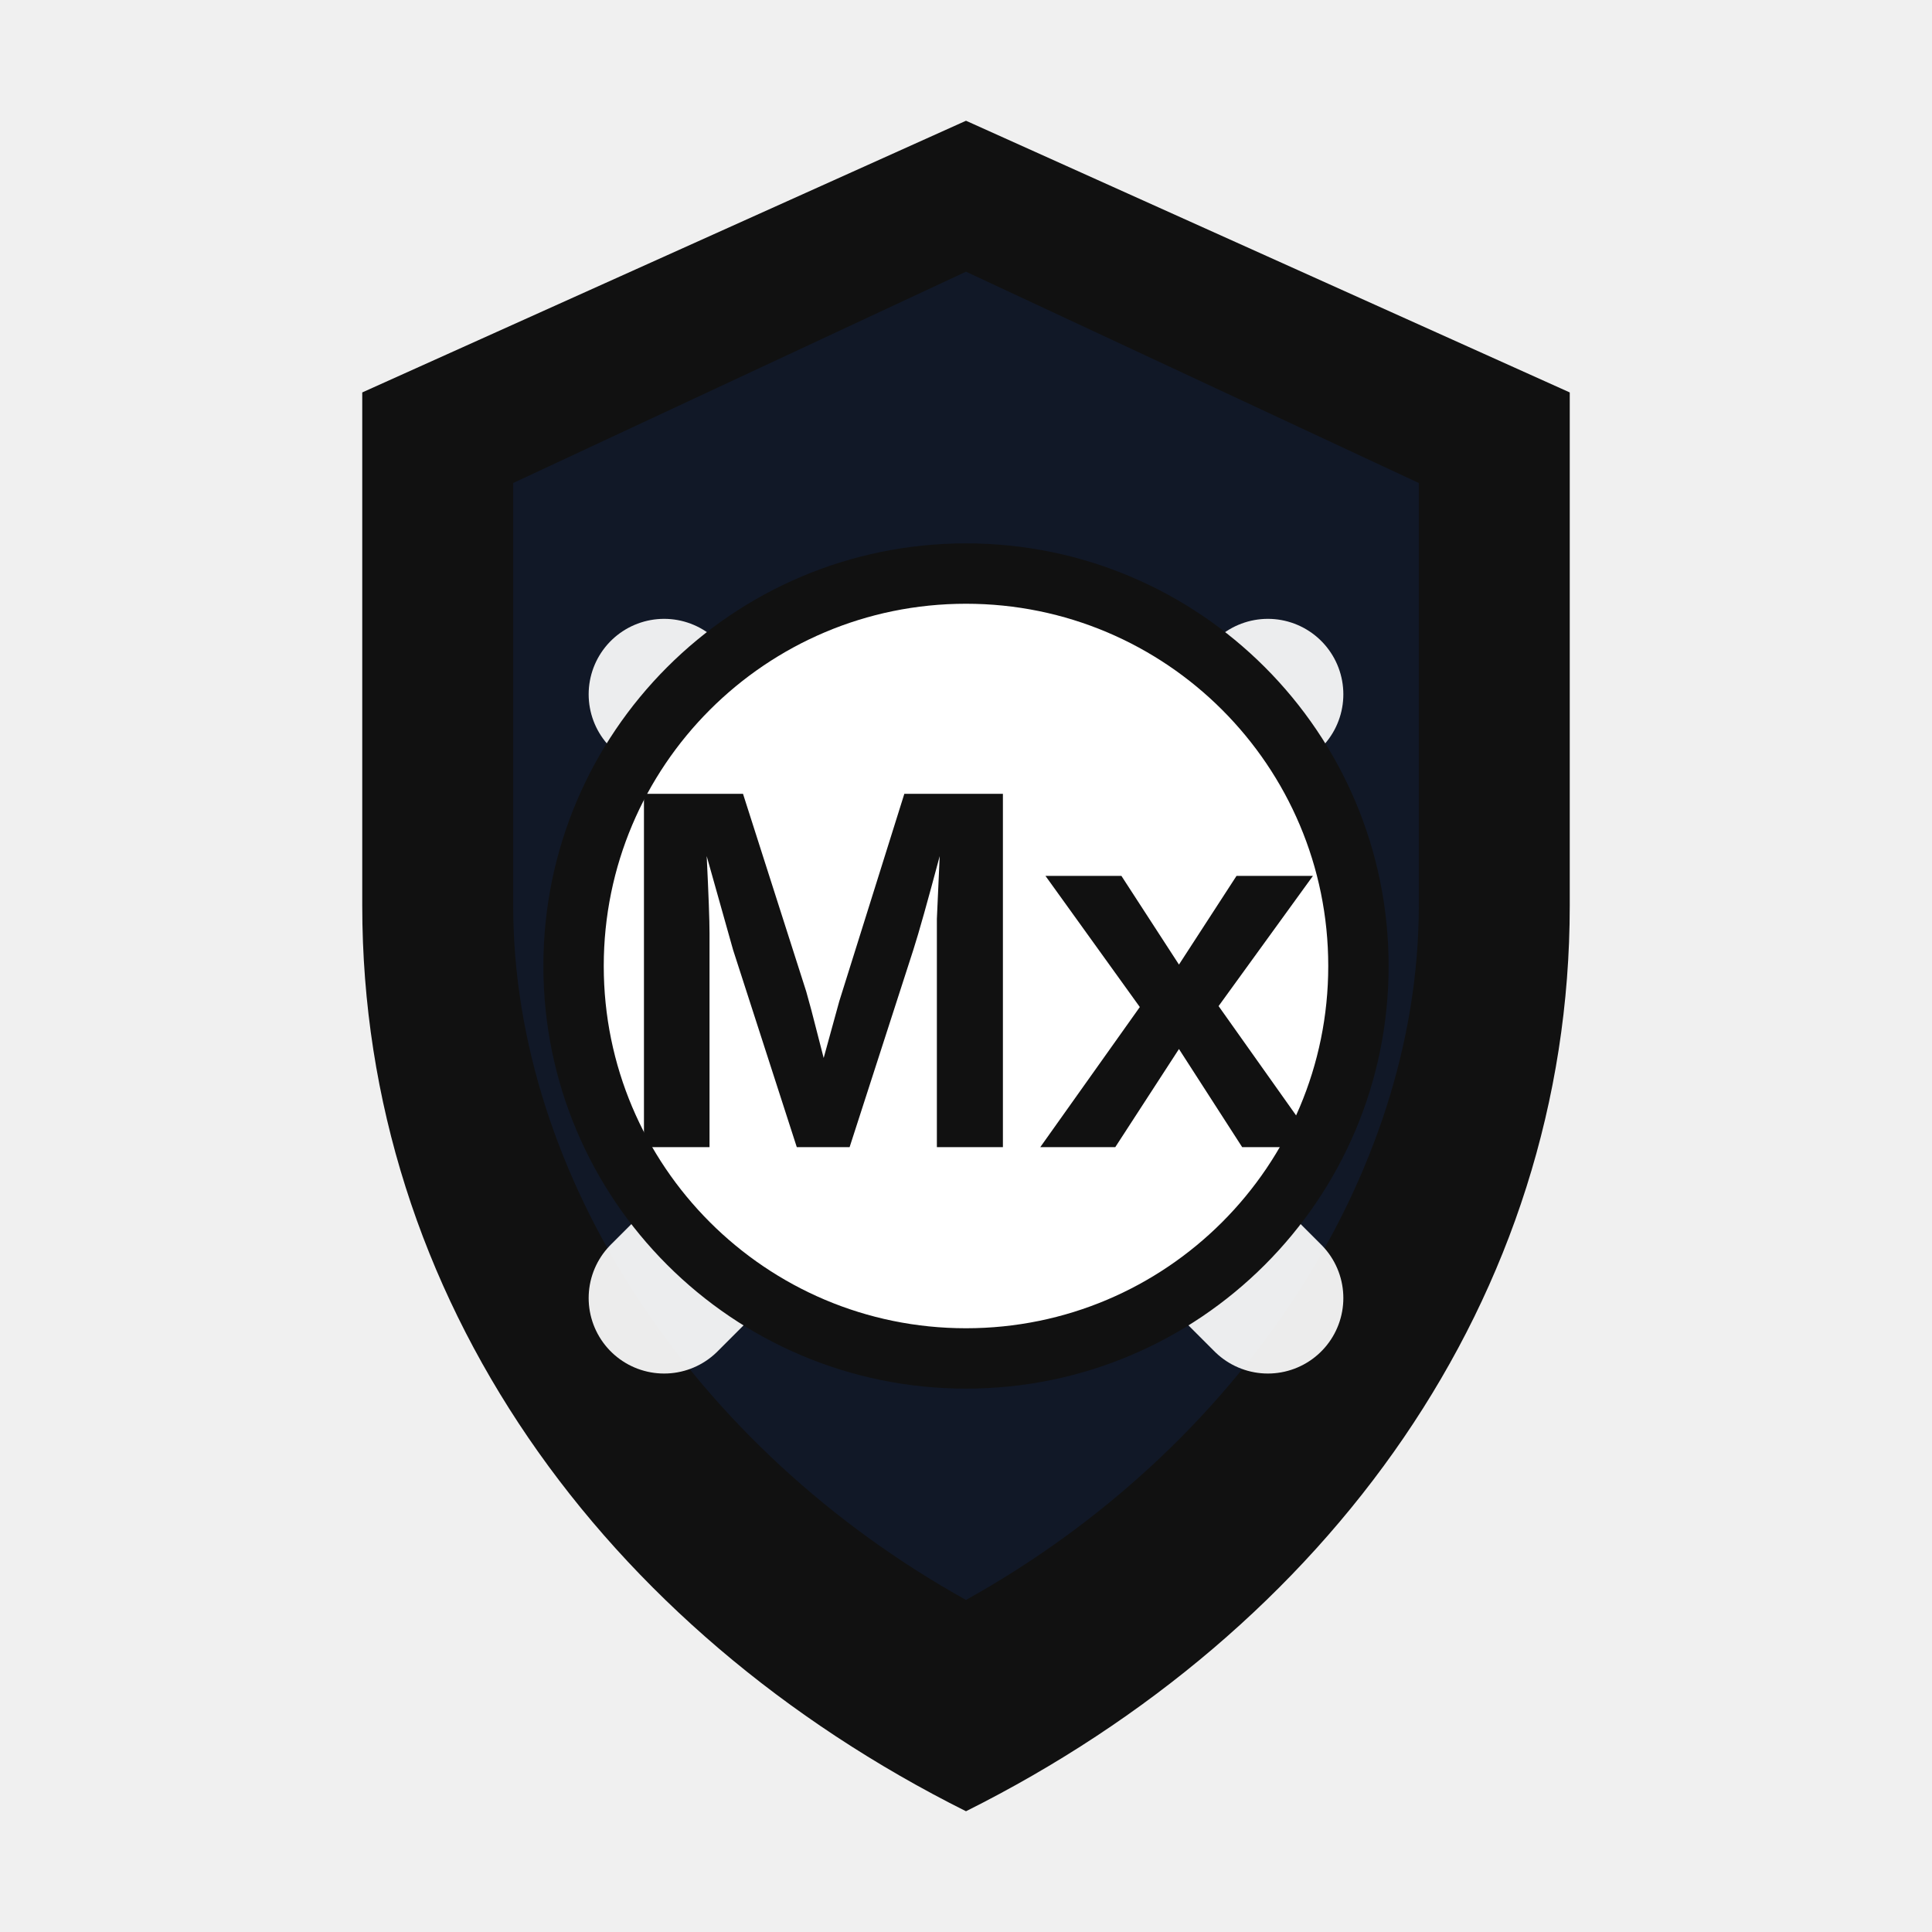
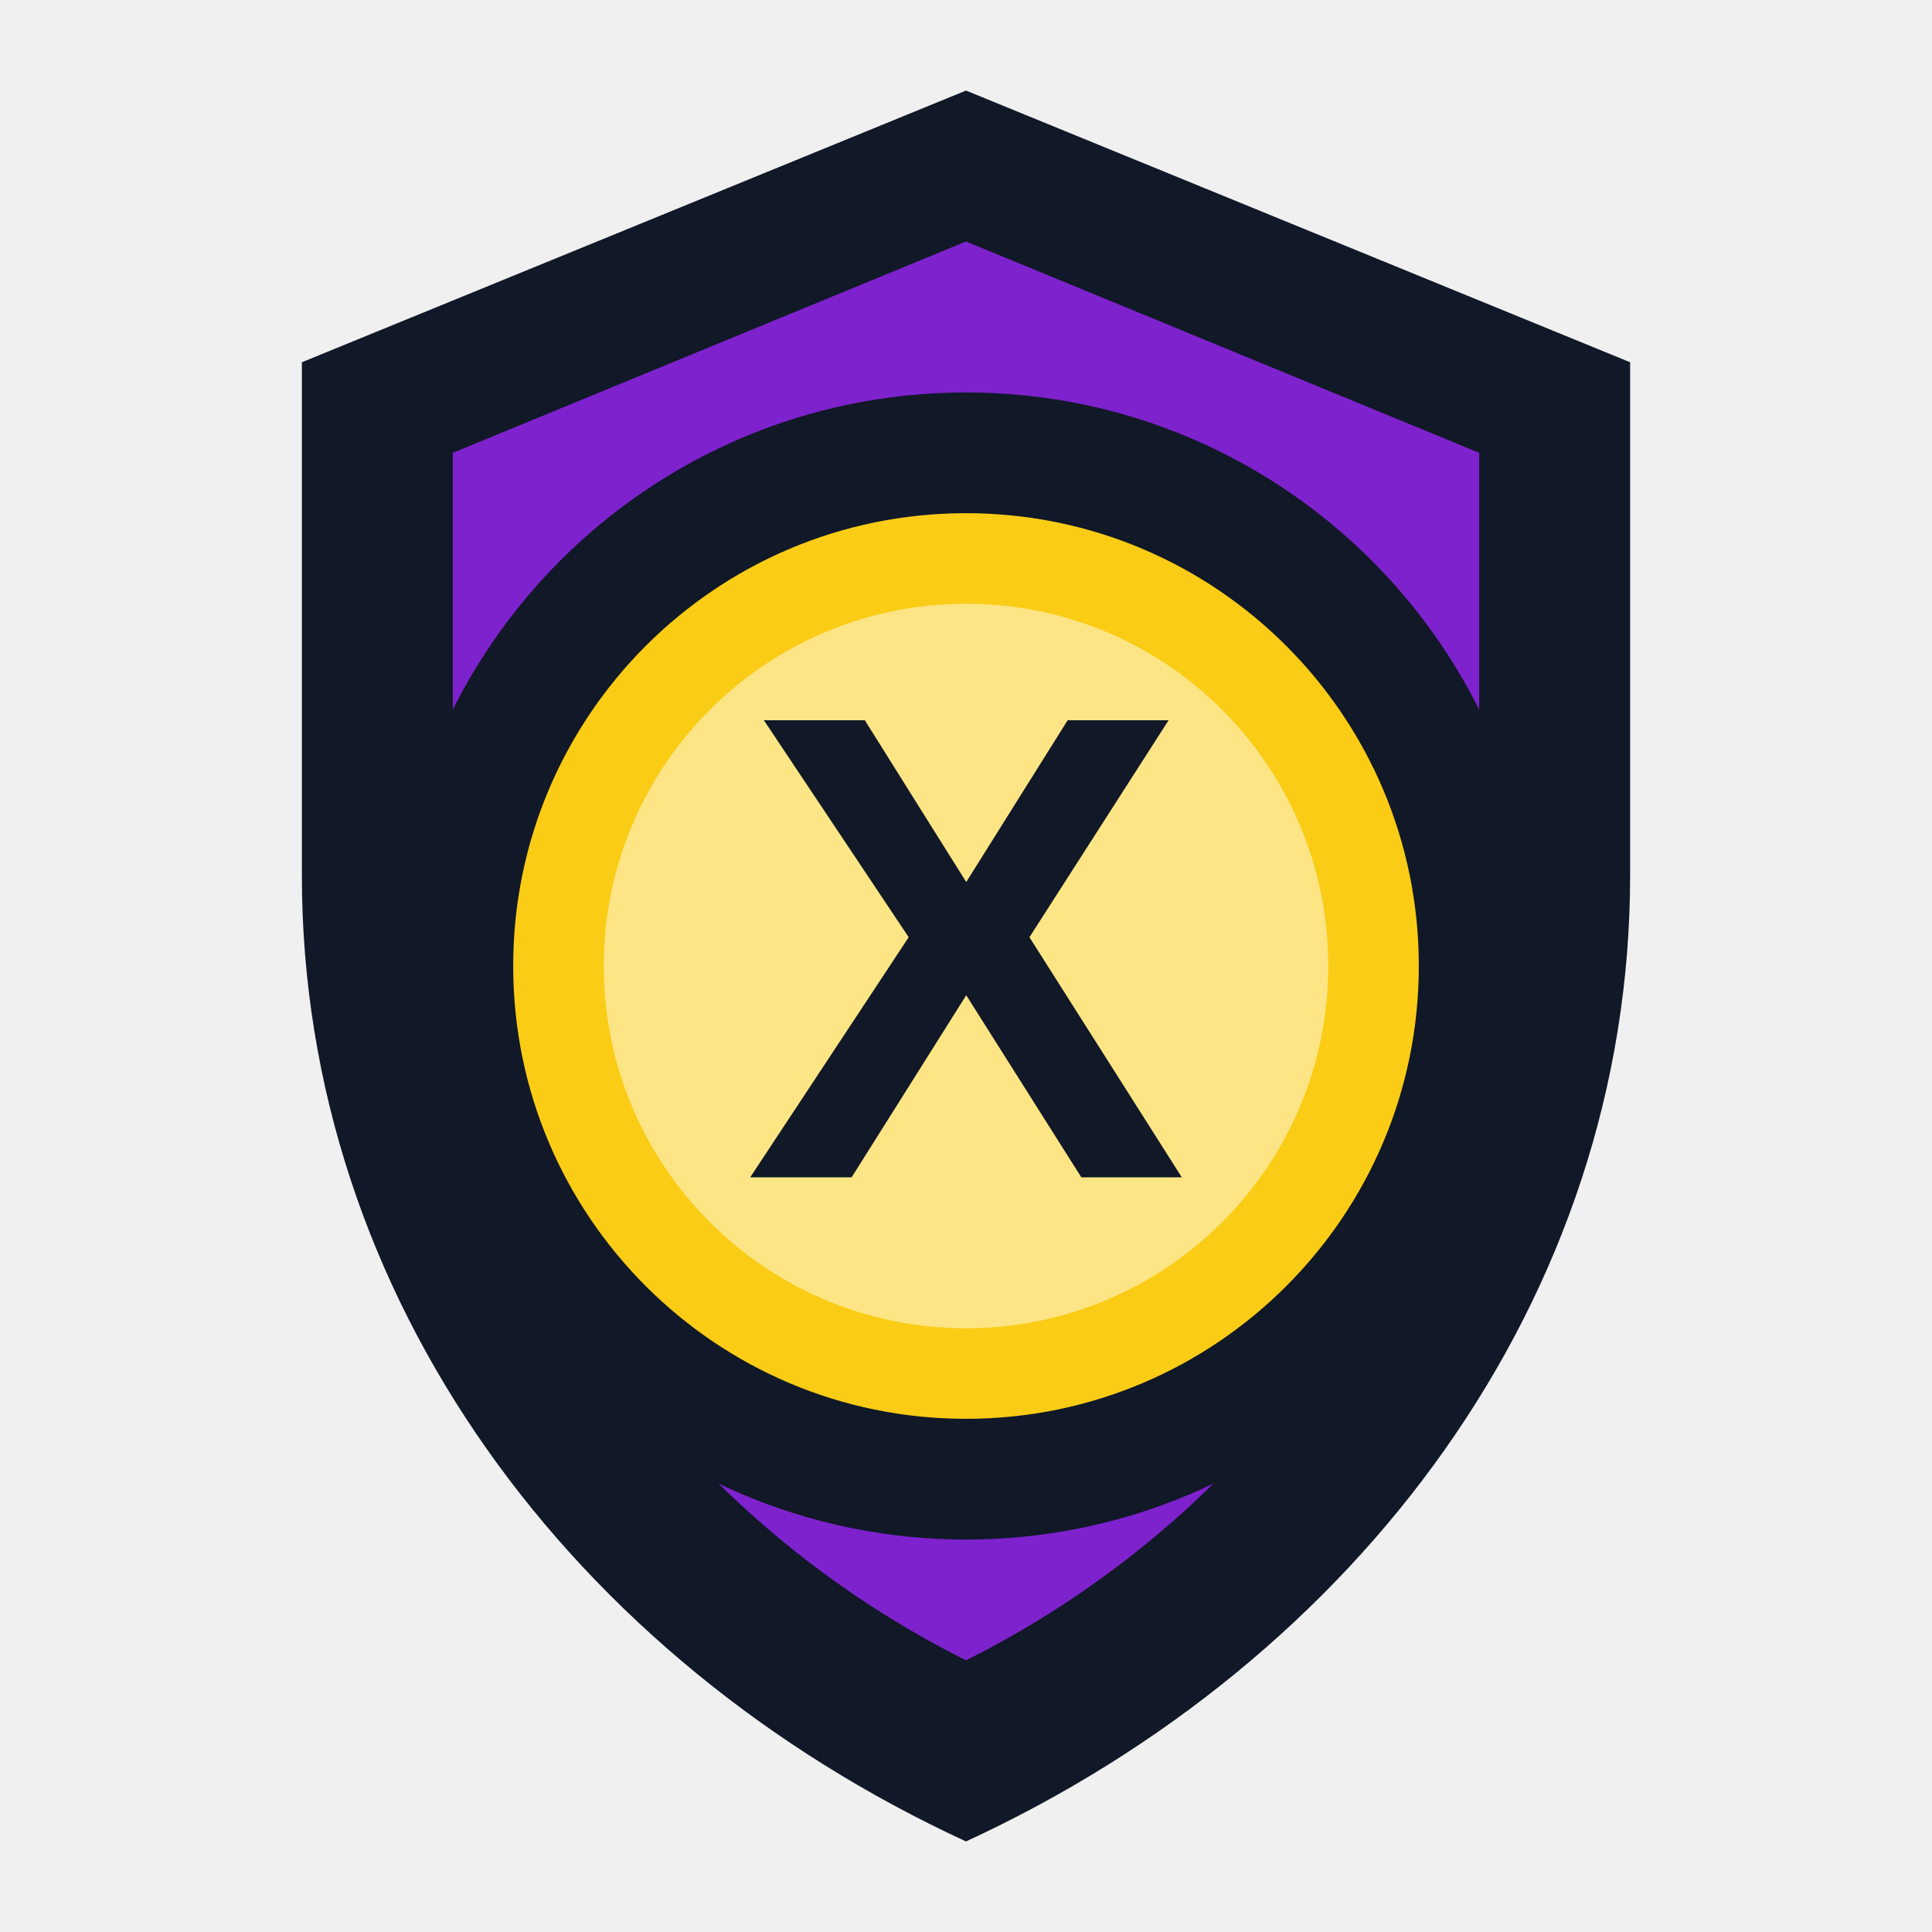
- <svg xmlns="http://www.w3.org/2000/svg" viewBox="0 0 64 64" role="img" aria-label="mixed trap kill badge marker">
-   <path d="M32 4 L52 13 V30 C52 43 44 54 32 60 C20 54 12 43 12 30 V13 Z" fill="#111111" />
-   <path d="M32 9 L47 16 V30 C47 39 41 48 32 53 C23 48 17 39 17 30 V16 Z" fill="#111827" />
-   <path d="M22 43 L42 23 M42 43 L22 23" stroke="#ffffff" stroke-width="5" stroke-linecap="round" opacity="0.92" />
-   <circle cx="32" cy="32" r="13" fill="#ffffff" stroke="#111111" stroke-width="2" />
-   <text x="32" y="38" text-anchor="middle" font-family="Arial, sans-serif" font-size="17" font-weight="900" fill="#111111">Mx</text>
+ <svg xmlns="http://www.w3.org/2000/svg" viewBox="0 0 64 64" width="64" height="64" role="img" aria-label="Trap kill X">
+   <path d="M32 3 L54 12 V29 C54 43 45 55 32 61 C19 55 10 43 10 29 V12 Z" fill="#111827" />
+   <path d="M32 8 L49 15 V29 C49 40 42 50 32 55 C22 50 15 40 15 29 V15 Z" fill="#7e22ce" />
+   <path d="M22 20 L42 40 M42 20 L22 40" stroke="#111827" stroke-width="6" stroke-linecap="round" opacity="0.55" />
+   <circle cx="32" cy="32" r="17" fill="#facc15" stroke="#111827" stroke-width="4" />
+   <circle cx="32" cy="32" r="12" fill="#fde68a" opacity="0.95" />
+   <text x="32" y="39" text-anchor="middle" font-family="Arial, Helvetica, sans-serif" font-size="22" font-weight="900" fill="#111827">X</text>
</svg>
